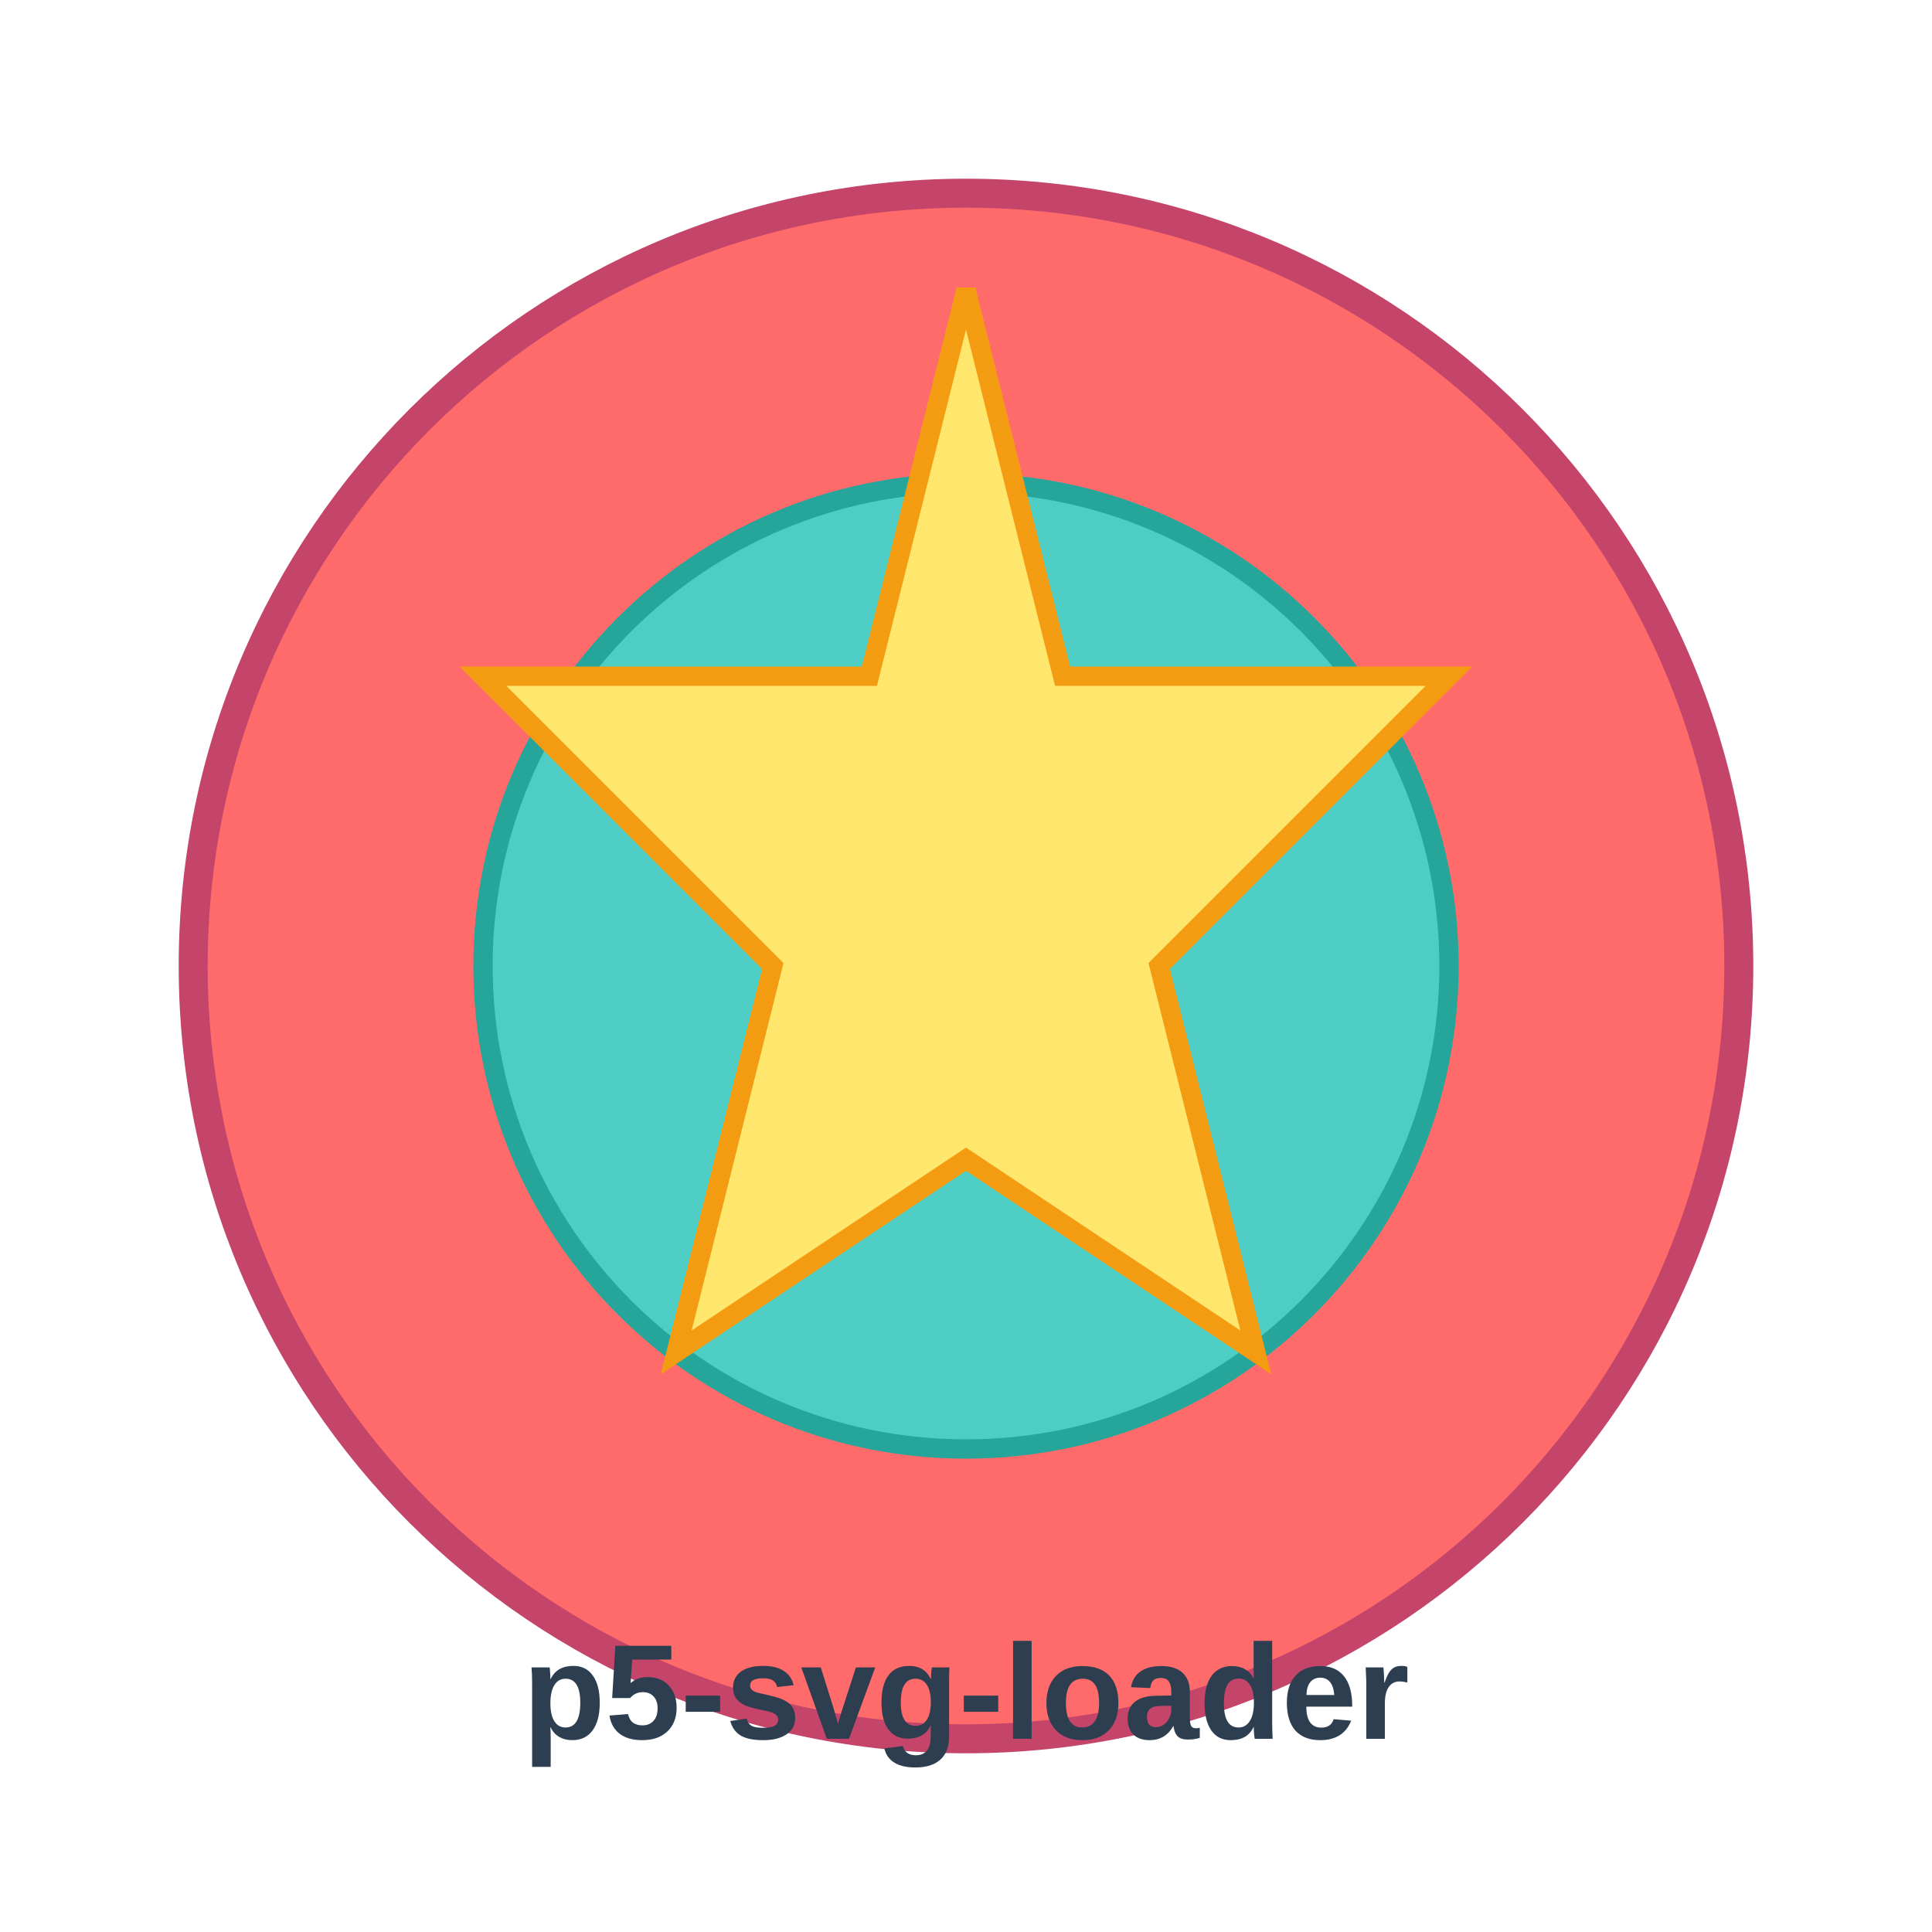
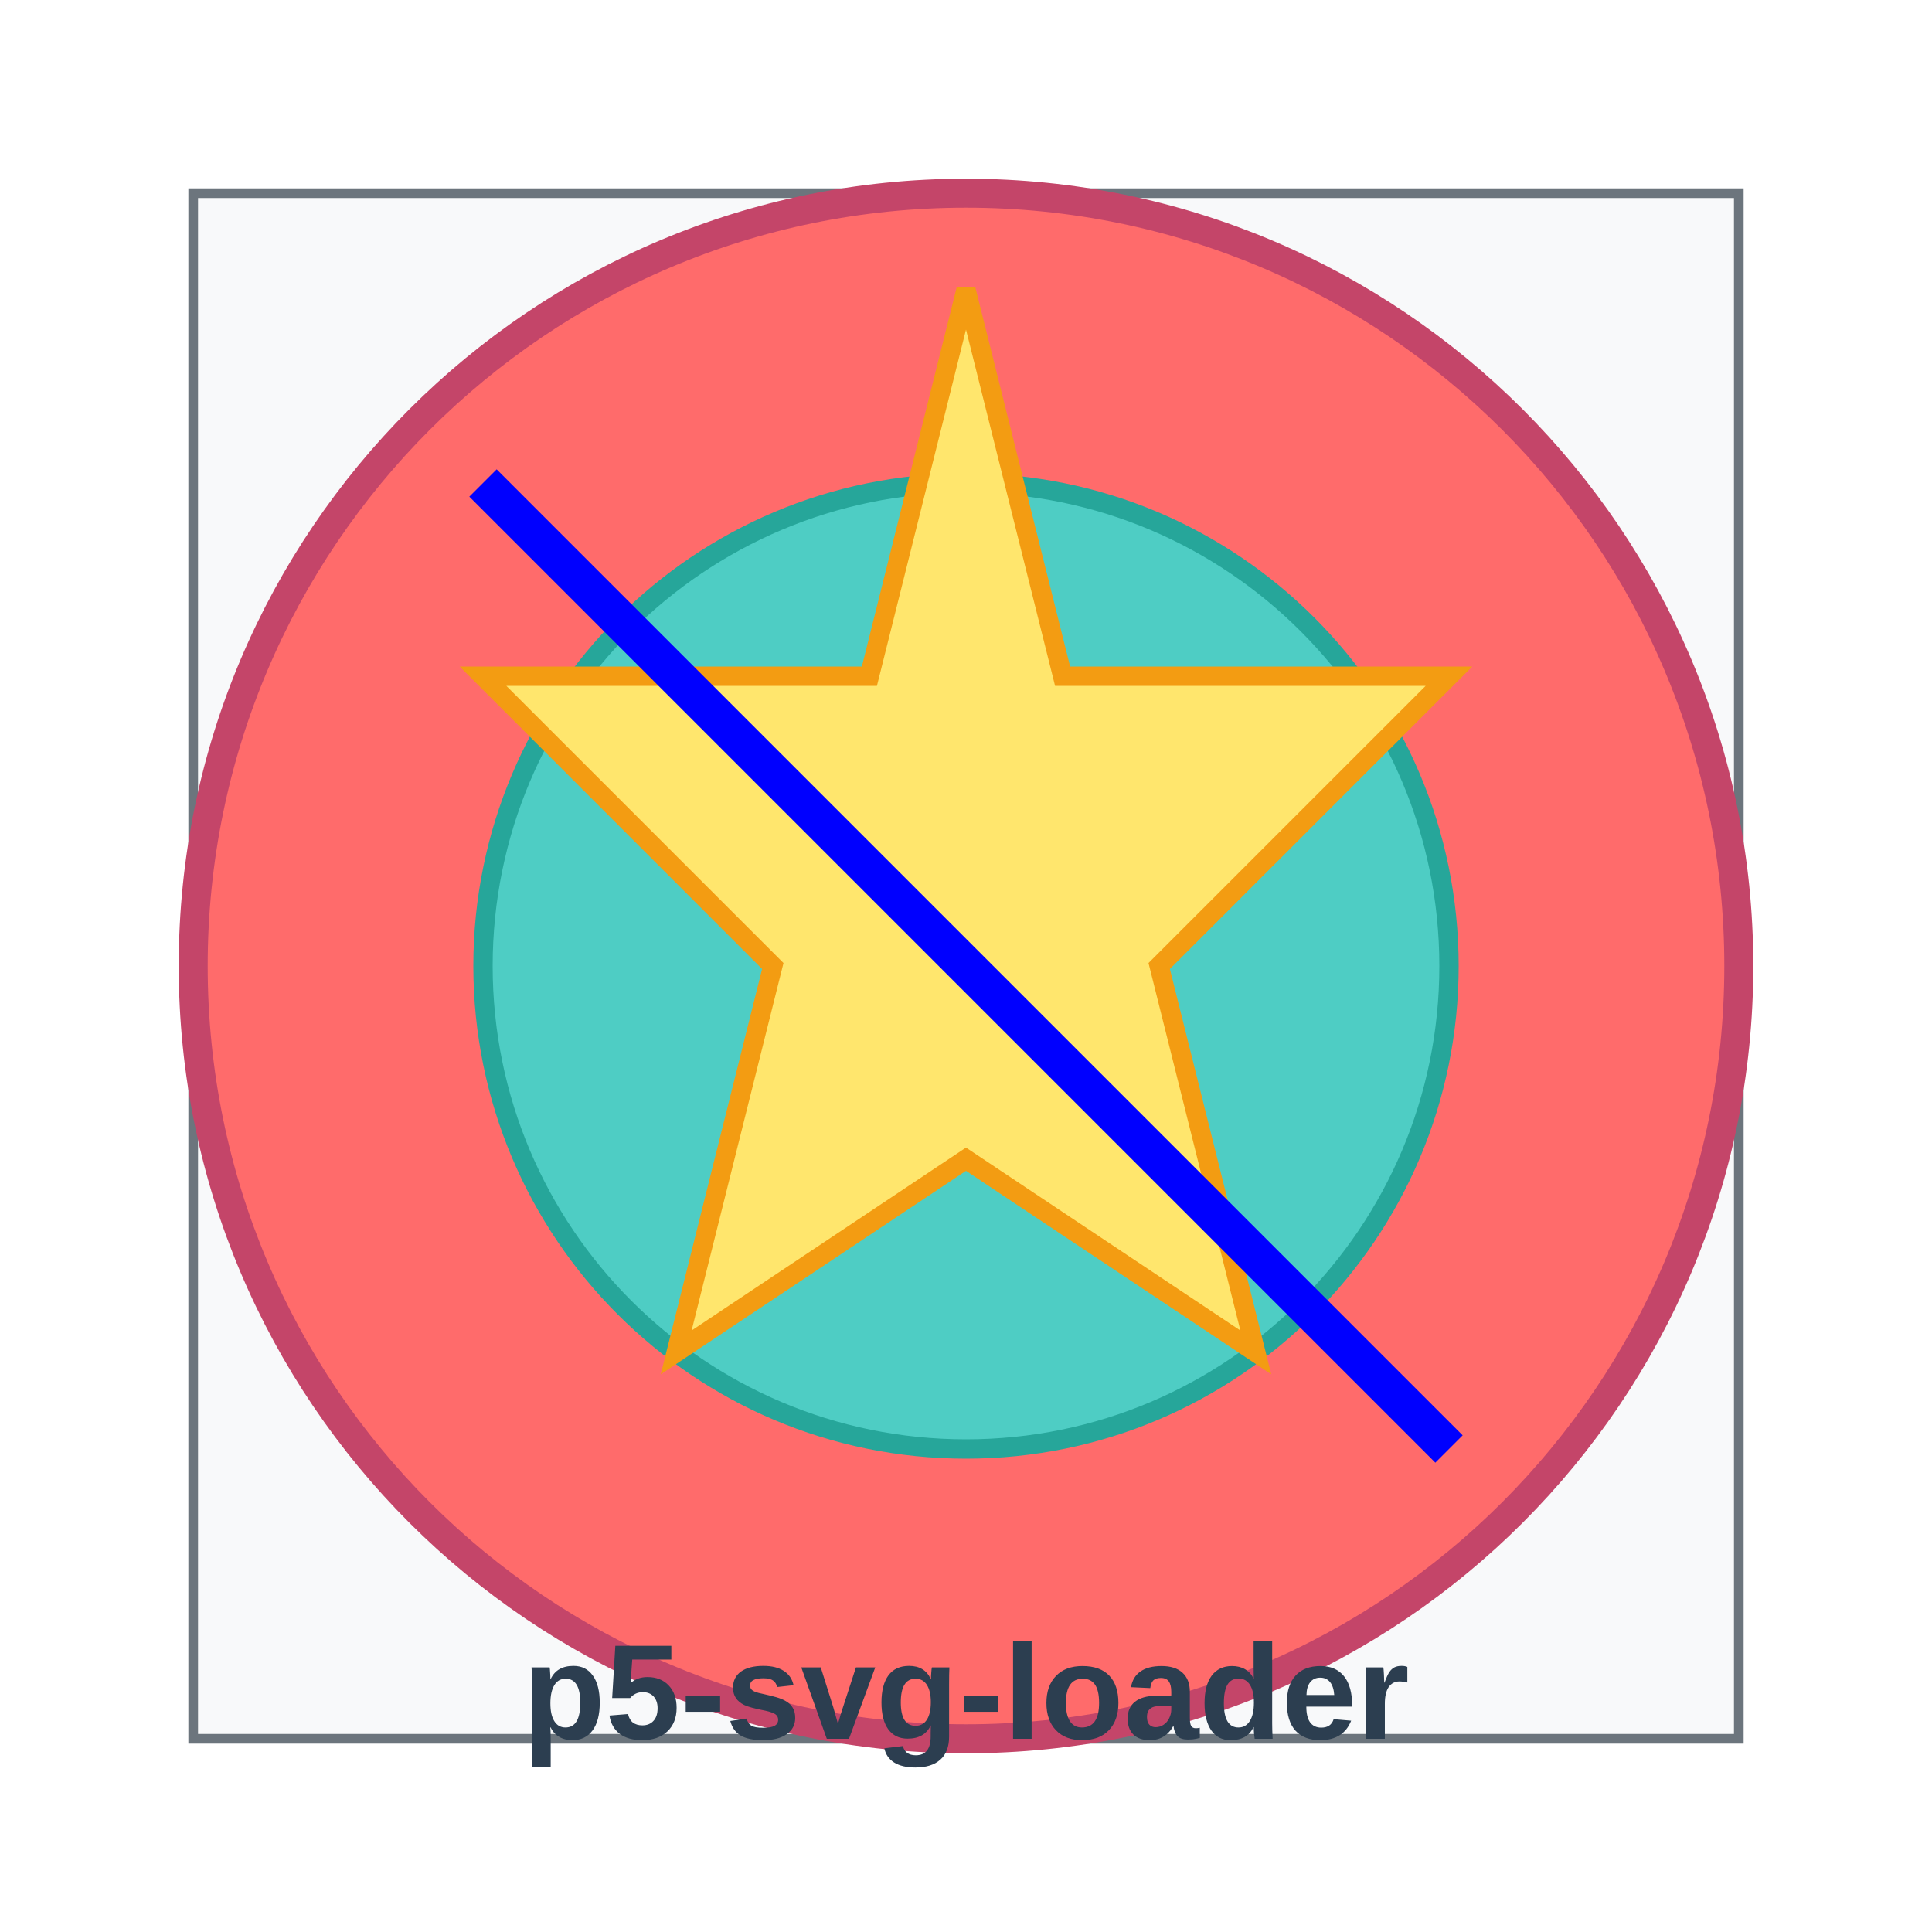
<svg xmlns="http://www.w3.org/2000/svg" width="200" height="200" viewBox="0 0 200 200">
+   <rect x="20" y="20" width="160" height="160" fill="#f8f9fa" stroke="#6c757d" stroke-width="1" />
  <circle cx="100" cy="100" r="80" fill="#ff6b6b" stroke="#c44569" stroke-width="3" />
  <circle cx="100" cy="100" r="50" fill="#4ecdc4" stroke="#26a69a" stroke-width="2" />
  <polygon points="100,30 110,70 150,70 120,100 130,140 100,120 70,140 80,100 50,70 90,70" fill="#ffe66d" stroke="#f39c12" stroke-width="2" />
+   <line x1="50" y1="50" x2="150" y2="150" stroke="#0000ff" stroke-width="4" />
  <text x="100" y="180" text-anchor="middle" font-family="Arial, sans-serif" font-size="14" fill="#2c3e50" font-weight="bold">p5-svg-loader</text>
</svg>
